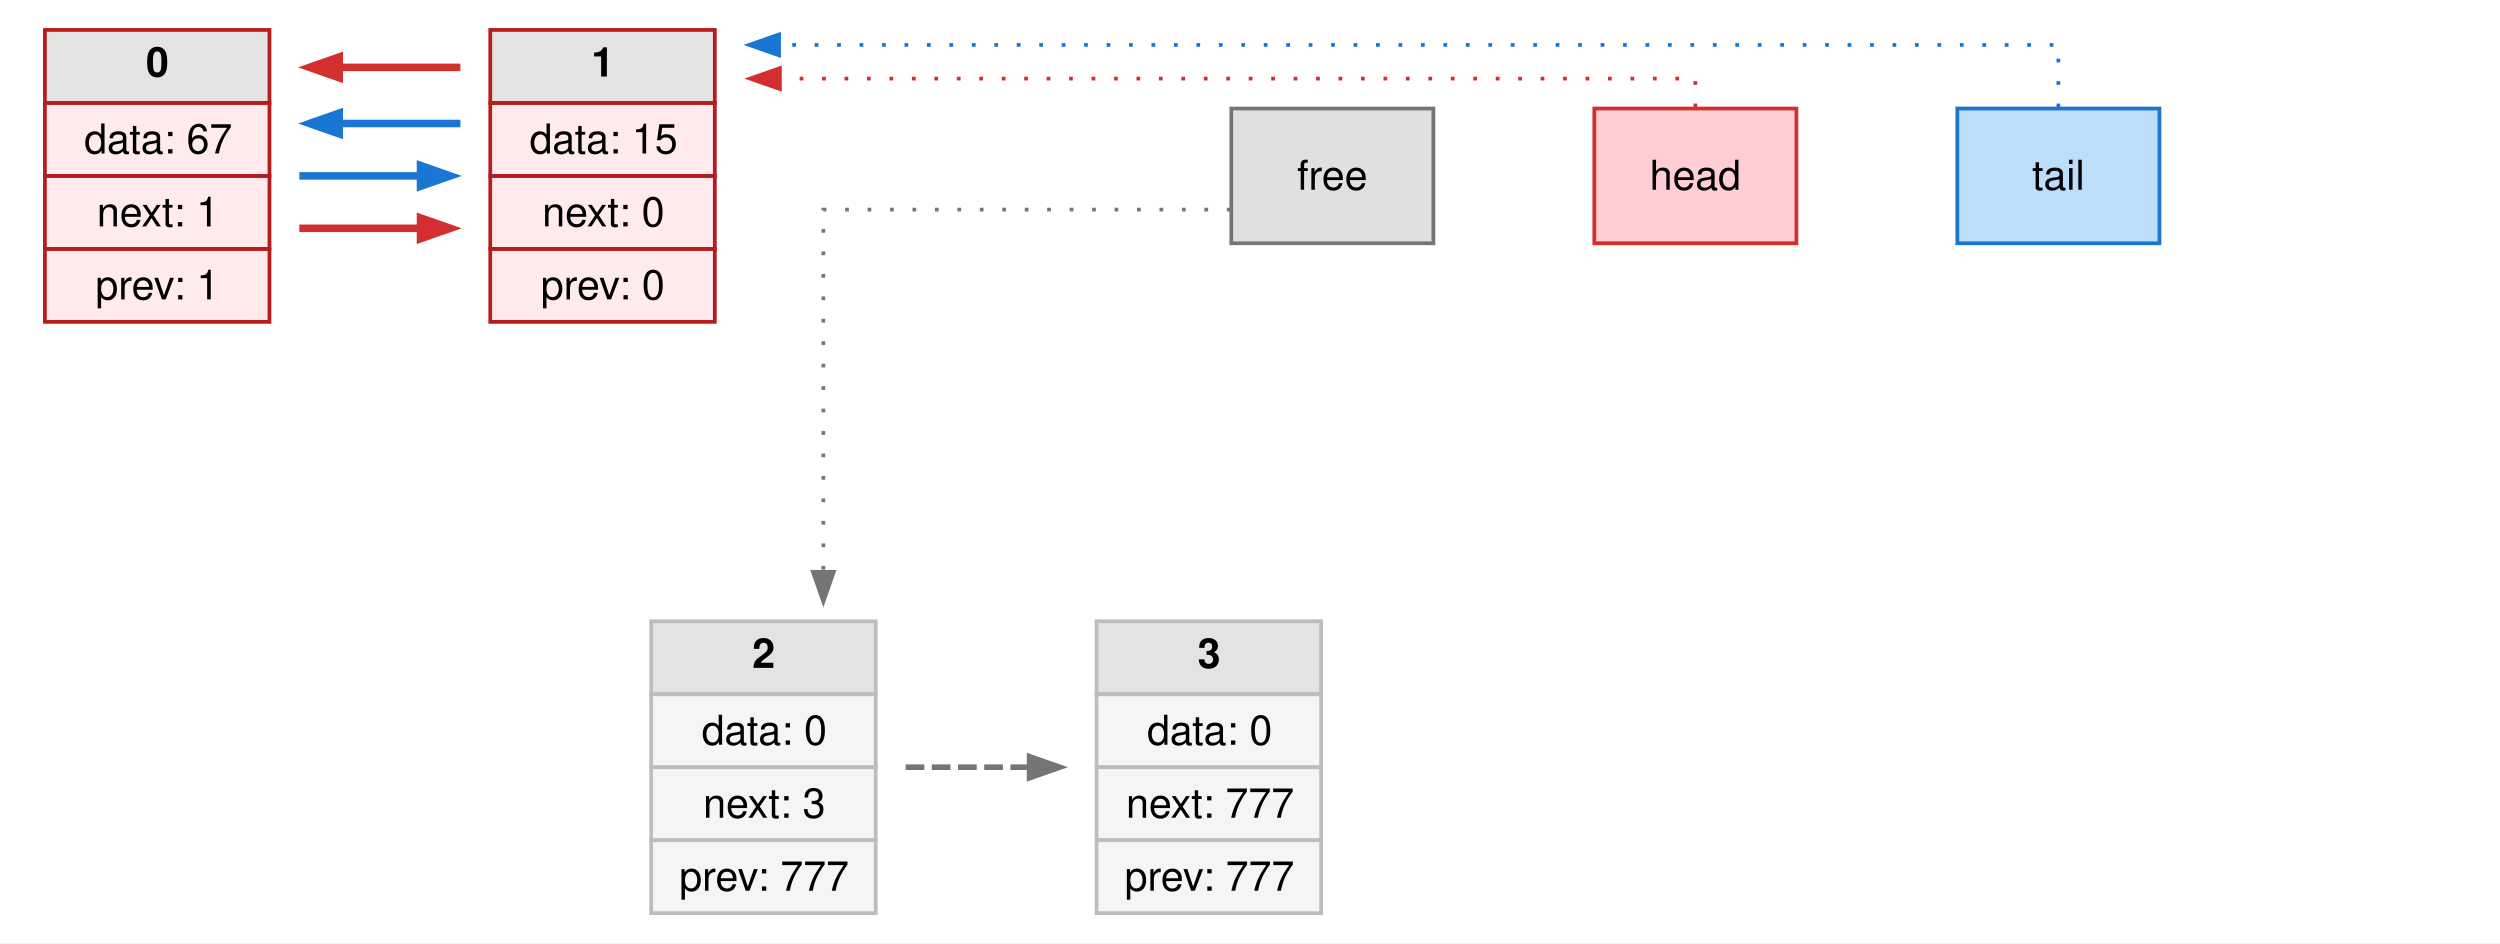
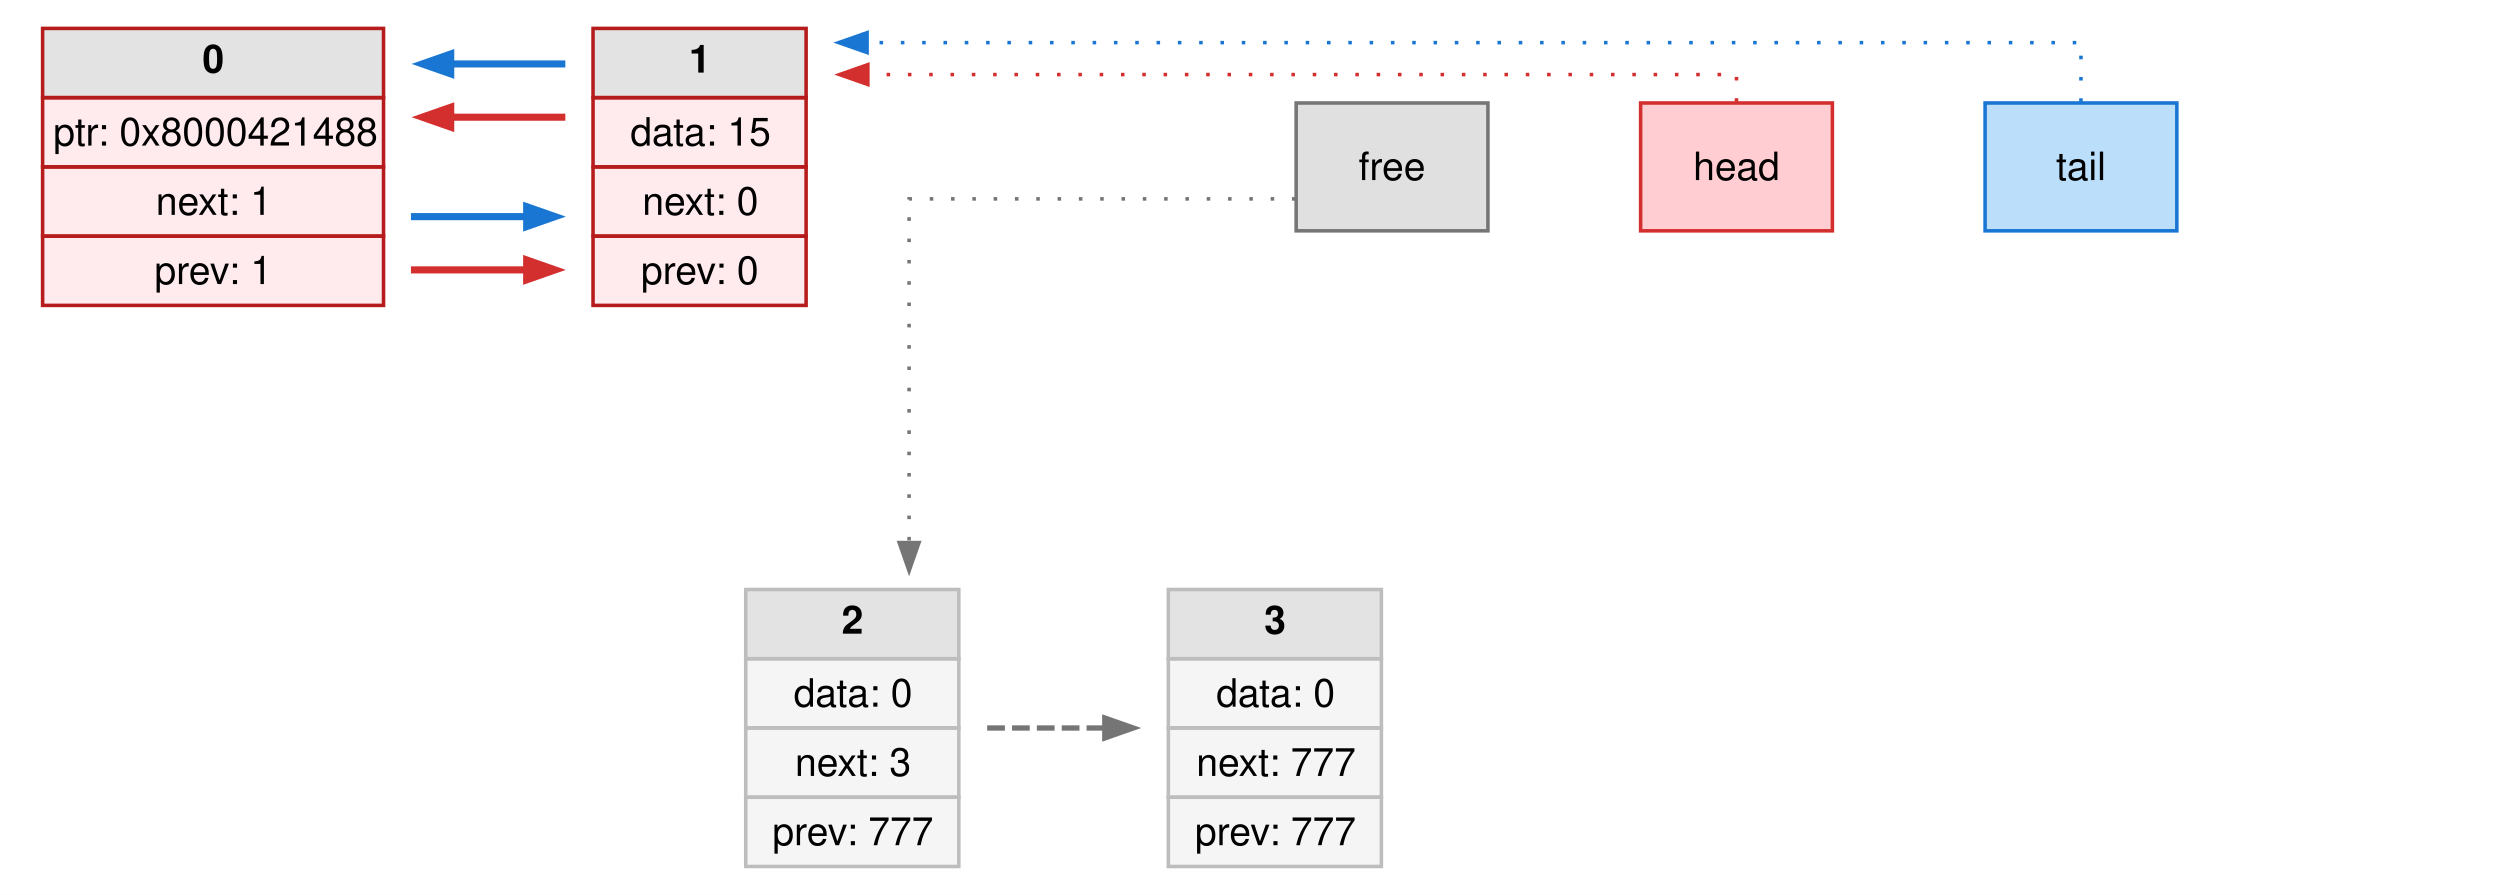
- <svg xmlns="http://www.w3.org/2000/svg" width="668pt" height="252pt" viewBox="0.00 0.00 668.00 252.00">
+ <svg xmlns="http://www.w3.org/2000/svg" width="704pt" height="252pt" viewBox="0.00 0.00 704.00 252.00">
  <g id="graph0" class="graph" transform="scale(1 1) rotate(0) translate(4 248)">
-     <polygon fill="white" stroke="none" points="-4,4 -4,-248 664.36,-248 664.36,4 -4,4" />
+     <polygon fill="white" stroke="none" points="-4,4 -4,-248 700.36,-248 700.36,4 -4,4" />
    <g id="node1" class="node">
-       <polygon fill="#ffebee" stroke="none" points="8,-162 8,-240 68,-240 68,-162 8,-162" />
-       <polygon fill="#e3e3e3" stroke="none" points="8,-220.5 8,-240 68,-240 68,-220.5 8,-220.5" />
-       <polygon fill="none" stroke="#b71c1c" points="8,-220.5 8,-240 68,-240 68,-220.5 8,-220.5" />
-       <text xml:space="preserve" text-anchor="start" x="35" y="-227.55" font-family="Helvetica,sans-Serif" font-weight="bold" font-size="11.00">0</text>
-       <polygon fill="none" stroke="#b71c1c" points="8,-201 8,-220.5 68,-220.5 68,-201 8,-201" />
-       <text xml:space="preserve" text-anchor="start" x="18.5" y="-207" font-family="Helvetica,sans-Serif" font-size="11.00">data: 67</text>
-       <polygon fill="none" stroke="#b71c1c" points="8,-181.5 8,-201 68,-201 68,-181.5 8,-181.5" />
-       <text xml:space="preserve" text-anchor="start" x="21.88" y="-187.5" font-family="Helvetica,sans-Serif" font-size="11.00">next: 1</text>
-       <polygon fill="none" stroke="#b71c1c" points="8,-162 8,-181.5 68,-181.5 68,-162 8,-162" />
-       <text xml:space="preserve" text-anchor="start" x="21.5" y="-168" font-family="Helvetica,sans-Serif" font-size="11.00">prev: 1</text>
+       <polygon fill="#ffebee" stroke="none" points="8,-162 8,-240 104,-240 104,-162 8,-162" />
+       <polygon fill="#e3e3e3" stroke="none" points="8,-220.5 8,-240 104,-240 104,-220.5 8,-220.5" />
+       <polygon fill="none" stroke="#b71c1c" points="8,-220.5 8,-240 104,-240 104,-220.5 8,-220.5" />
+       <text xml:space="preserve" text-anchor="start" x="53" y="-227.55" font-family="Helvetica,sans-Serif" font-weight="bold" font-size="11.00">0</text>
+       <polygon fill="none" stroke="#b71c1c" points="8,-201 8,-220.5 104,-220.5 104,-201 8,-201" />
+       <text xml:space="preserve" text-anchor="start" x="11" y="-207" font-family="Helvetica,sans-Serif" font-size="11.00">ptr: 0x8000421488</text>
+       <polygon fill="none" stroke="#b71c1c" points="8,-181.5 8,-201 104,-201 104,-181.5 8,-181.5" />
+       <text xml:space="preserve" text-anchor="start" x="39.88" y="-187.5" font-family="Helvetica,sans-Serif" font-size="11.00">next: 1</text>
+       <polygon fill="none" stroke="#b71c1c" points="8,-162 8,-181.5 104,-181.5 104,-162 8,-162" />
+       <text xml:space="preserve" text-anchor="start" x="39.5" y="-168" font-family="Helvetica,sans-Serif" font-size="11.00">prev: 1</text>
    </g>
    <g id="node2" class="node">
-       <polygon fill="#ffebee" stroke="none" points="127,-162 127,-240 187,-240 187,-162 127,-162" />
-       <polygon fill="#e3e3e3" stroke="none" points="127,-220.5 127,-240 187,-240 187,-220.5 127,-220.5" />
-       <polygon fill="none" stroke="#b71c1c" points="127,-220.5 127,-240 187,-240 187,-220.5 127,-220.5" />
-       <text xml:space="preserve" text-anchor="start" x="154" y="-227.55" font-family="Helvetica,sans-Serif" font-weight="bold" font-size="11.00">1</text>
-       <polygon fill="none" stroke="#b71c1c" points="127,-201 127,-220.5 187,-220.5 187,-201 127,-201" />
-       <text xml:space="preserve" text-anchor="start" x="137.5" y="-207" font-family="Helvetica,sans-Serif" font-size="11.00">data: 15</text>
-       <polygon fill="none" stroke="#b71c1c" points="127,-181.5 127,-201 187,-201 187,-181.5 127,-181.5" />
-       <text xml:space="preserve" text-anchor="start" x="140.88" y="-187.5" font-family="Helvetica,sans-Serif" font-size="11.00">next: 0</text>
-       <polygon fill="none" stroke="#b71c1c" points="127,-162 127,-181.5 187,-181.5 187,-162 127,-162" />
-       <text xml:space="preserve" text-anchor="start" x="140.5" y="-168" font-family="Helvetica,sans-Serif" font-size="11.00">prev: 0</text>
+       <polygon fill="#ffebee" stroke="none" points="163,-162 163,-240 223,-240 223,-162 163,-162" />
+       <polygon fill="#e3e3e3" stroke="none" points="163,-220.5 163,-240 223,-240 223,-220.5 163,-220.5" />
+       <polygon fill="none" stroke="#b71c1c" points="163,-220.5 163,-240 223,-240 223,-220.5 163,-220.5" />
+       <text xml:space="preserve" text-anchor="start" x="190" y="-227.55" font-family="Helvetica,sans-Serif" font-weight="bold" font-size="11.00">1</text>
+       <polygon fill="none" stroke="#b71c1c" points="163,-201 163,-220.5 223,-220.5 223,-201 163,-201" />
+       <text xml:space="preserve" text-anchor="start" x="173.5" y="-207" font-family="Helvetica,sans-Serif" font-size="11.00">data: 15</text>
+       <polygon fill="none" stroke="#b71c1c" points="163,-181.5 163,-201 223,-201 223,-181.5 163,-181.5" />
+       <text xml:space="preserve" text-anchor="start" x="176.88" y="-187.5" font-family="Helvetica,sans-Serif" font-size="11.00">next: 0</text>
+       <polygon fill="none" stroke="#b71c1c" points="163,-162 163,-181.5 223,-181.5 223,-162 163,-162" />
+       <text xml:space="preserve" text-anchor="start" x="176.5" y="-168" font-family="Helvetica,sans-Serif" font-size="11.00">prev: 0</text>
    </g>
    <g id="edge6" class="edge">
-       <path fill="none" stroke="#d32f2f" stroke-width="2" d="M75.98,-187C75.98,-187 108.35,-187 108.35,-187" />
-       <polygon fill="#d32f2f" stroke="#d32f2f" stroke-width="2" points="108.35,-189.8 116.35,-187 108.35,-184.2 108.35,-189.8" />
+       <path fill="none" stroke="#d32f2f" stroke-width="2" d="M111.72,-172C111.72,-172 144.31,-172 144.31,-172" />
+       <polygon fill="#d32f2f" stroke="#d32f2f" stroke-width="2" points="144.31,-174.8 152.31,-172 144.31,-169.2 144.31,-174.8" />
    </g>
    <g id="edge8" class="edge">
-       <path fill="none" stroke="#1976d2" stroke-width="2" d="M75.98,-201C75.98,-201 108.35,-201 108.35,-201" />
-       <polygon fill="#1976d2" stroke="#1976d2" stroke-width="2" points="108.35,-203.8 116.35,-201 108.35,-198.2 108.35,-203.8" />
+       <path fill="none" stroke="#1976d2" stroke-width="2" d="M111.72,-187C111.72,-187 144.31,-187 144.31,-187" />
+       <polygon fill="#1976d2" stroke="#1976d2" stroke-width="2" points="144.31,-189.8 152.31,-187 144.31,-184.2 144.31,-189.8" />
    </g>
    <g id="edge7" class="edge">
-       <path fill="none" stroke="#d32f2f" stroke-width="2" d="M119.02,-230C119.02,-230 86.65,-230 86.65,-230" />
-       <polygon fill="#d32f2f" stroke="#d32f2f" stroke-width="2" points="86.65,-227.2 78.65,-230 86.65,-232.8 86.65,-227.2" />
+       <path fill="none" stroke="#d32f2f" stroke-width="2" d="M155.2,-215C155.2,-215 122.92,-215 122.92,-215" />
+       <polygon fill="#d32f2f" stroke="#d32f2f" stroke-width="2" points="122.92,-212.2 114.92,-215 122.92,-217.8 122.92,-212.2" />
    </g>
    <g id="edge9" class="edge">
-       <path fill="none" stroke="#1976d2" stroke-width="2" d="M119.02,-215C119.02,-215 86.65,-215 86.65,-215" />
-       <polygon fill="#1976d2" stroke="#1976d2" stroke-width="2" points="86.65,-212.2 78.65,-215 86.65,-217.8 86.65,-212.2" />
+       <path fill="none" stroke="#1976d2" stroke-width="2" d="M155.2,-230C155.2,-230 122.92,-230 122.92,-230" />
+       <polygon fill="#1976d2" stroke="#1976d2" stroke-width="2" points="122.92,-227.2 114.92,-230 122.92,-232.8 122.92,-227.2" />
    </g>
    <g id="node3" class="node">
-       <polygon fill="#f5f5f5" stroke="none" points="170,-4 170,-82 230,-82 230,-4 170,-4" />
-       <polygon fill="#e3e3e3" stroke="none" points="170,-62.5 170,-82 230,-82 230,-62.5 170,-62.5" />
-       <polygon fill="none" stroke="#bdbdbd" points="170,-62.5 170,-82 230,-82 230,-62.5 170,-62.5" />
-       <text xml:space="preserve" text-anchor="start" x="197" y="-69.55" font-family="Helvetica,sans-Serif" font-weight="bold" font-size="11.00">2</text>
-       <polygon fill="none" stroke="#bdbdbd" points="170,-43 170,-62.5 230,-62.5 230,-43 170,-43" />
-       <text xml:space="preserve" text-anchor="start" x="183.5" y="-49" font-family="Helvetica,sans-Serif" font-size="11.00">data: 0</text>
-       <polygon fill="none" stroke="#bdbdbd" points="170,-23.5 170,-43 230,-43 230,-23.5 170,-23.5" />
-       <text xml:space="preserve" text-anchor="start" x="183.88" y="-29.5" font-family="Helvetica,sans-Serif" font-size="11.00">next: 3</text>
-       <polygon fill="none" stroke="#bdbdbd" points="170,-4 170,-23.5 230,-23.5 230,-4 170,-4" />
-       <text xml:space="preserve" text-anchor="start" x="177.5" y="-10" font-family="Helvetica,sans-Serif" font-size="11.00">prev: 777</text>
+       <polygon fill="#f5f5f5" stroke="none" points="206,-4 206,-82 266,-82 266,-4 206,-4" />
+       <polygon fill="#e3e3e3" stroke="none" points="206,-62.5 206,-82 266,-82 266,-62.5 206,-62.5" />
+       <polygon fill="none" stroke="#bdbdbd" points="206,-62.5 206,-82 266,-82 266,-62.5 206,-62.5" />
+       <text xml:space="preserve" text-anchor="start" x="233" y="-69.55" font-family="Helvetica,sans-Serif" font-weight="bold" font-size="11.00">2</text>
+       <polygon fill="none" stroke="#bdbdbd" points="206,-43 206,-62.5 266,-62.5 266,-43 206,-43" />
+       <text xml:space="preserve" text-anchor="start" x="219.5" y="-49" font-family="Helvetica,sans-Serif" font-size="11.00">data: 0</text>
+       <polygon fill="none" stroke="#bdbdbd" points="206,-23.5 206,-43 266,-43 266,-23.5 206,-23.5" />
+       <text xml:space="preserve" text-anchor="start" x="219.88" y="-29.5" font-family="Helvetica,sans-Serif" font-size="11.00">next: 3</text>
+       <polygon fill="none" stroke="#bdbdbd" points="206,-4 206,-23.5 266,-23.5 266,-4 206,-4" />
+       <text xml:space="preserve" text-anchor="start" x="213.5" y="-10" font-family="Helvetica,sans-Serif" font-size="11.00">prev: 777</text>
    </g>
    <g id="node4" class="node">
-       <polygon fill="#f5f5f5" stroke="none" points="289,-4 289,-82 349,-82 349,-4 289,-4" />
-       <polygon fill="#e3e3e3" stroke="none" points="289,-62.5 289,-82 349,-82 349,-62.5 289,-62.5" />
-       <polygon fill="none" stroke="#bdbdbd" points="289,-62.5 289,-82 349,-82 349,-62.5 289,-62.5" />
-       <text xml:space="preserve" text-anchor="start" x="316" y="-69.55" font-family="Helvetica,sans-Serif" font-weight="bold" font-size="11.00">3</text>
-       <polygon fill="none" stroke="#bdbdbd" points="289,-43 289,-62.5 349,-62.5 349,-43 289,-43" />
-       <text xml:space="preserve" text-anchor="start" x="302.5" y="-49" font-family="Helvetica,sans-Serif" font-size="11.00">data: 0</text>
-       <polygon fill="none" stroke="#bdbdbd" points="289,-23.5 289,-43 349,-43 349,-23.5 289,-23.5" />
-       <text xml:space="preserve" text-anchor="start" x="296.88" y="-29.5" font-family="Helvetica,sans-Serif" font-size="11.00">next: 777</text>
-       <polygon fill="none" stroke="#bdbdbd" points="289,-4 289,-23.5 349,-23.5 349,-4 289,-4" />
-       <text xml:space="preserve" text-anchor="start" x="296.5" y="-10" font-family="Helvetica,sans-Serif" font-size="11.00">prev: 777</text>
+       <polygon fill="#f5f5f5" stroke="none" points="325,-4 325,-82 385,-82 385,-4 325,-4" />
+       <polygon fill="#e3e3e3" stroke="none" points="325,-62.5 325,-82 385,-82 385,-62.5 325,-62.5" />
+       <polygon fill="none" stroke="#bdbdbd" points="325,-62.5 325,-82 385,-82 385,-62.5 325,-62.5" />
+       <text xml:space="preserve" text-anchor="start" x="352" y="-69.55" font-family="Helvetica,sans-Serif" font-weight="bold" font-size="11.00">3</text>
+       <polygon fill="none" stroke="#bdbdbd" points="325,-43 325,-62.5 385,-62.5 385,-43 325,-43" />
+       <text xml:space="preserve" text-anchor="start" x="338.5" y="-49" font-family="Helvetica,sans-Serif" font-size="11.00">data: 0</text>
+       <polygon fill="none" stroke="#bdbdbd" points="325,-23.5 325,-43 385,-43 385,-23.5 325,-23.5" />
+       <text xml:space="preserve" text-anchor="start" x="332.88" y="-29.5" font-family="Helvetica,sans-Serif" font-size="11.00">next: 777</text>
+       <polygon fill="none" stroke="#bdbdbd" points="325,-4 325,-23.5 385,-23.5 385,-4 325,-4" />
+       <text xml:space="preserve" text-anchor="start" x="332.5" y="-10" font-family="Helvetica,sans-Serif" font-size="11.00">prev: 777</text>
    </g>
    <g id="edge10" class="edge">
-       <path fill="none" stroke="#757575" stroke-width="1.5" stroke-dasharray="5,2" d="M237.98,-43C237.98,-43 271.11,-43 271.11,-43" />
-       <polygon fill="#757575" stroke="#757575" stroke-width="1.5" points="271.11,-45.8 279.11,-43 271.11,-40.2 271.11,-45.8" />
+       <path fill="none" stroke="#757575" stroke-width="1.5" stroke-dasharray="5,2" d="M273.98,-43C273.98,-43 307.11,-43 307.11,-43" />
+       <polygon fill="#757575" stroke="#757575" stroke-width="1.5" points="307.11,-45.8 315.11,-43 307.11,-40.2 307.11,-45.8" />
    </g>
    <g id="node9" class="node">
-       <polygon fill="#ffcdd2" stroke="#d32f2f" points="476,-219 422,-219 422,-183 476,-183 476,-219" />
-       <text xml:space="preserve" text-anchor="middle" x="449" y="-197.3" font-family="Helvetica,sans-Serif" font-size="11.00">head</text>
+       <polygon fill="#ffcdd2" stroke="#d32f2f" points="512,-219 458,-219 458,-183 512,-183 512,-219" />
+       <text xml:space="preserve" text-anchor="middle" x="485" y="-197.3" font-family="Helvetica,sans-Serif" font-size="11.00">head</text>
    </g>
    <g id="edge11" class="edge">
-       <path fill="none" stroke="#d32f2f" stroke-dasharray="1,5" d="M449,-219.34C449,-223.64 449,-227 449,-227 449,-227 204.39,-227 204.39,-227" />
-       <polygon fill="#d32f2f" stroke="#d32f2f" points="204.39,-224.2 196.39,-227 204.39,-229.8 204.39,-224.2" />
+       <path fill="none" stroke="#d32f2f" stroke-dasharray="1,5" d="M485,-219.34C485,-223.64 485,-227 485,-227 485,-227 240.39,-227 240.39,-227" />
+       <polygon fill="#d32f2f" stroke="#d32f2f" points="240.39,-224.2 232.39,-227 240.39,-229.8 240.39,-224.2" />
    </g>
    <g id="node10" class="node">
-       <polygon fill="#bbdefb" stroke="#1976d2" points="573,-219 519,-219 519,-183 573,-183 573,-219" />
-       <text xml:space="preserve" text-anchor="middle" x="546" y="-197.3" font-family="Helvetica,sans-Serif" font-size="11.00">tail</text>
+       <polygon fill="#bbdefb" stroke="#1976d2" points="609,-219 555,-219 555,-183 609,-183 609,-219" />
+       <text xml:space="preserve" text-anchor="middle" x="582" y="-197.3" font-family="Helvetica,sans-Serif" font-size="11.00">tail</text>
    </g>
    <g id="edge12" class="edge">
-       <path fill="none" stroke="#1976d2" stroke-dasharray="1,5" d="M546,-219.32C546,-227.79 546,-236 546,-236 546,-236 204.17,-236 204.17,-236" />
-       <polygon fill="#1976d2" stroke="#1976d2" points="204.17,-233.2 196.17,-236 204.17,-238.8 204.17,-233.2" />
+       <path fill="none" stroke="#1976d2" stroke-dasharray="1,5" d="M582,-219.32C582,-227.79 582,-236 582,-236 582,-236 240.17,-236 240.17,-236" />
+       <polygon fill="#1976d2" stroke="#1976d2" points="240.17,-233.2 232.17,-236 240.17,-238.8 240.17,-233.2" />
    </g>
    <g id="node11" class="node">
-       <polygon fill="#e0e0e0" stroke="#757575" points="379,-219 325,-219 325,-183 379,-183 379,-219" />
-       <text xml:space="preserve" text-anchor="middle" x="352" y="-197.3" font-family="Helvetica,sans-Serif" font-size="11.00">free</text>
+       <polygon fill="#e0e0e0" stroke="#757575" points="415,-219 361,-219 361,-183 415,-183 415,-219" />
+       <text xml:space="preserve" text-anchor="middle" x="388" y="-197.3" font-family="Helvetica,sans-Serif" font-size="11.00">free</text>
    </g>
    <g id="edge13" class="edge">
-       <path fill="none" stroke="#757575" stroke-dasharray="1,5" d="M324.81,-192C285.12,-192 216,-192 216,-192 216,-192 216,-95.21 216,-95.21" />
-       <polygon fill="#757575" stroke="#757575" points="218.8,-95.21 216,-87.21 213.2,-95.21 218.8,-95.21" />
+       <path fill="none" stroke="#757575" stroke-dasharray="1,5" d="M360.81,-192C321.12,-192 252,-192 252,-192 252,-192 252,-95.21 252,-95.21" />
+       <polygon fill="#757575" stroke="#757575" points="254.8,-95.21 252,-87.21 249.2,-95.21 254.8,-95.21" />
    </g>
  </g>
</svg>
